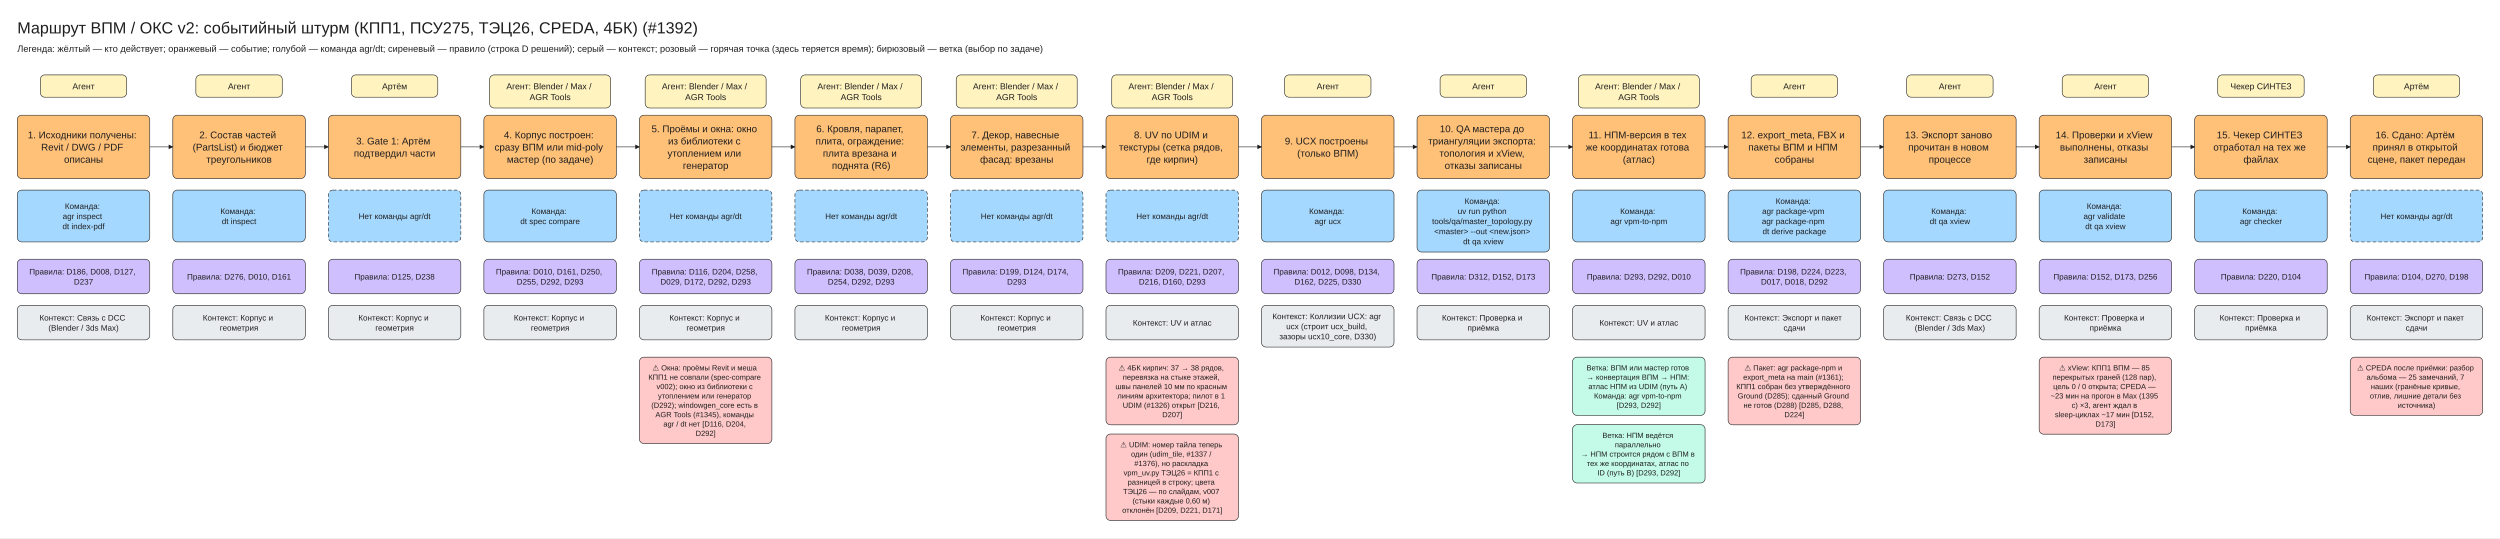
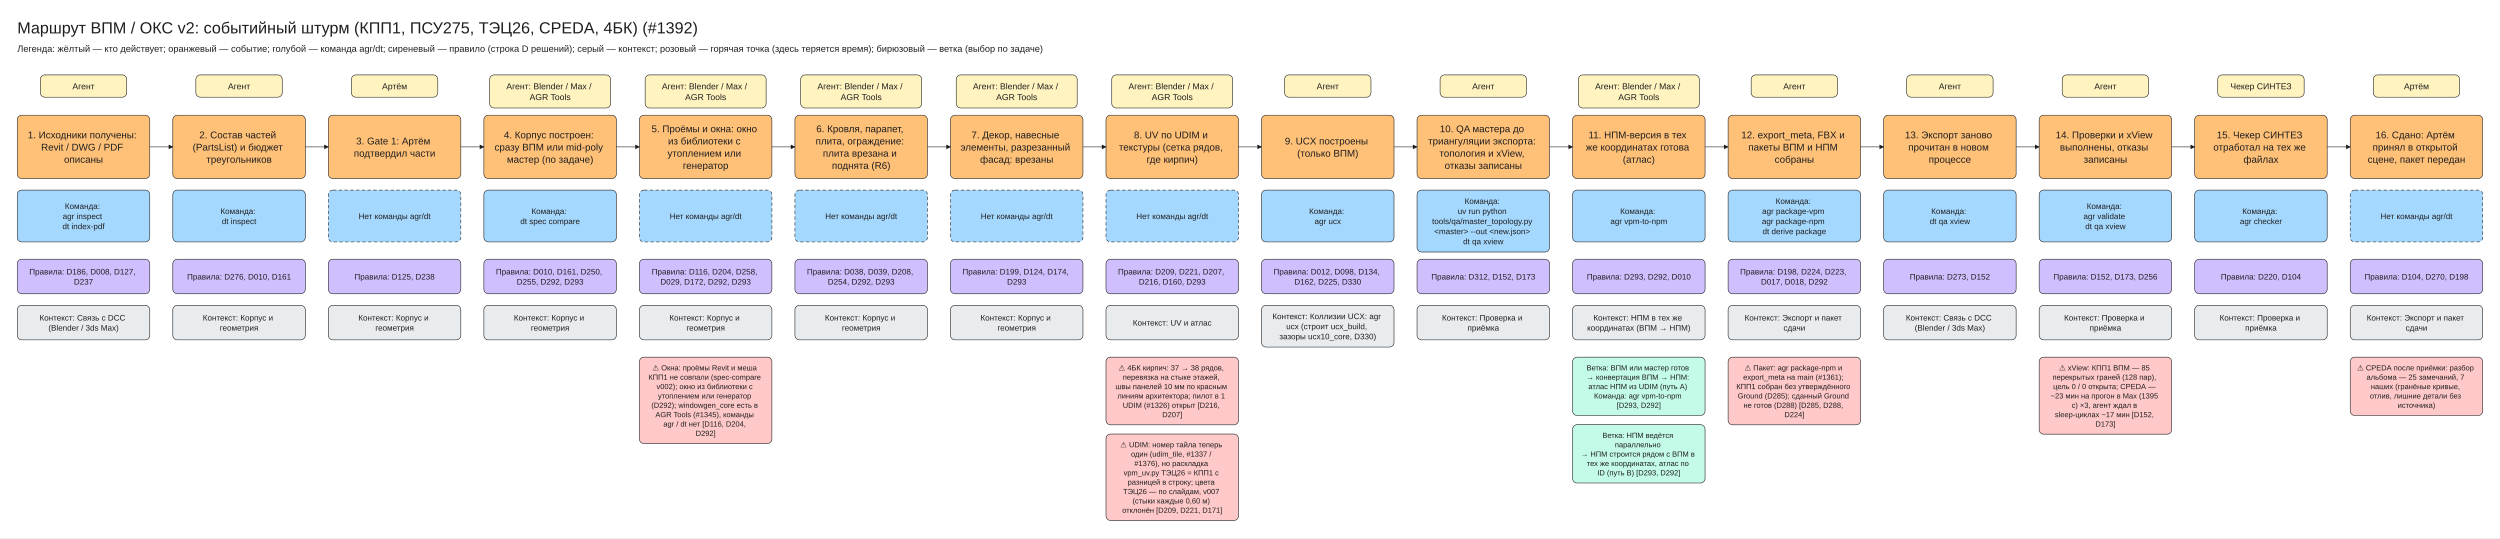
<svg xmlns="http://www.w3.org/2000/svg" viewBox="10 -30 4340 934" width="4340" height="934" font-family="Segoe UI, Arial, sans-serif">
  <defs>
    <marker id="arrow" viewBox="0 0 10 10" refX="9" refY="5" markerWidth="8" markerHeight="8" orient="auto-start-reverse">
      <path d="M0,0 L10,5 L0,10 z" fill="#1e1e1e" />
    </marker>
  </defs>
  <rect x="10" y="-30" width="4340" height="934" fill="#ffffff" />
  <rect x="80" y="100" width="150" height="38.75" rx="8" fill="#fff3bf" stroke="#1e1e1e" />
  <rect x="40" y="170" width="230" height="110" rx="8" fill="#ffc078" stroke="#1e1e1e" />
  <rect x="40" y="300" width="230" height="90" rx="8" fill="#a5d8ff" stroke="#1e1e1e" />
  <rect x="40" y="420" width="230" height="60" rx="8" fill="#d0bfff" stroke="#1e1e1e" />
  <rect x="40" y="500" width="230" height="60" rx="8" fill="#e9ecef" stroke="#1e1e1e" />
  <rect x="350" y="100" width="150" height="38.75" rx="8" fill="#fff3bf" stroke="#1e1e1e" />
  <rect x="310" y="170" width="230" height="110" rx="8" fill="#ffc078" stroke="#1e1e1e" />
  <line x1="270" y1="225.0" x2="310" y2="225.0" stroke="#1e1e1e" marker-end="url(#arrow)" />
  <rect x="310" y="300" width="230" height="90" rx="8" fill="#a5d8ff" stroke="#1e1e1e" />
  <rect x="310" y="420" width="230" height="60" rx="8" fill="#d0bfff" stroke="#1e1e1e" />
  <rect x="310" y="500" width="230" height="60" rx="8" fill="#e9ecef" stroke="#1e1e1e" />
  <rect x="620" y="100" width="150" height="38.75" rx="8" fill="#fff3bf" stroke="#1e1e1e" />
  <rect x="580" y="170" width="230" height="110" rx="8" fill="#ffc078" stroke="#1e1e1e" />
  <line x1="540" y1="225.0" x2="580" y2="225.0" stroke="#1e1e1e" marker-end="url(#arrow)" />
  <rect x="580" y="300" width="230" height="90" rx="8" fill="#a5d8ff" stroke="#1e1e1e" stroke-dasharray="6 4" />
  <rect x="580" y="420" width="230" height="60" rx="8" fill="#d0bfff" stroke="#1e1e1e" />
  <rect x="580" y="500" width="230" height="60" rx="8" fill="#e9ecef" stroke="#1e1e1e" />
  <rect x="860" y="100" width="210" height="57.5" rx="8" fill="#fff3bf" stroke="#1e1e1e" />
  <rect x="850" y="170" width="230" height="110" rx="8" fill="#ffc078" stroke="#1e1e1e" />
  <line x1="810" y1="225.0" x2="850" y2="225.0" stroke="#1e1e1e" marker-end="url(#arrow)" />
  <rect x="850" y="300" width="230" height="90" rx="8" fill="#a5d8ff" stroke="#1e1e1e" />
  <rect x="850" y="420" width="230" height="60" rx="8" fill="#d0bfff" stroke="#1e1e1e" />
  <rect x="850" y="500" width="230" height="60" rx="8" fill="#e9ecef" stroke="#1e1e1e" />
  <rect x="1130" y="100" width="210" height="57.5" rx="8" fill="#fff3bf" stroke="#1e1e1e" />
  <rect x="1120" y="170" width="230" height="110" rx="8" fill="#ffc078" stroke="#1e1e1e" />
  <line x1="1080" y1="225.0" x2="1120" y2="225.0" stroke="#1e1e1e" marker-end="url(#arrow)" />
  <rect x="1120" y="300" width="230" height="90" rx="8" fill="#a5d8ff" stroke="#1e1e1e" stroke-dasharray="6 4" />
  <rect x="1120" y="420" width="230" height="60" rx="8" fill="#d0bfff" stroke="#1e1e1e" />
  <rect x="1120" y="500" width="230" height="60" rx="8" fill="#e9ecef" stroke="#1e1e1e" />
  <rect x="1120" y="590" width="230" height="150.0" rx="8" fill="#ffc9c9" stroke="#1e1e1e" />
  <rect x="1400" y="100" width="210" height="57.5" rx="8" fill="#fff3bf" stroke="#1e1e1e" />
  <rect x="1390" y="170" width="230" height="110" rx="8" fill="#ffc078" stroke="#1e1e1e" />
  <line x1="1350" y1="225.0" x2="1390" y2="225.0" stroke="#1e1e1e" marker-end="url(#arrow)" />
  <rect x="1390" y="300" width="230" height="90" rx="8" fill="#a5d8ff" stroke="#1e1e1e" stroke-dasharray="6 4" />
  <rect x="1390" y="420" width="230" height="60" rx="8" fill="#d0bfff" stroke="#1e1e1e" />
  <rect x="1390" y="500" width="230" height="60" rx="8" fill="#e9ecef" stroke="#1e1e1e" />
  <rect x="1670" y="100" width="210" height="57.5" rx="8" fill="#fff3bf" stroke="#1e1e1e" />
  <rect x="1660" y="170" width="230" height="110" rx="8" fill="#ffc078" stroke="#1e1e1e" />
  <line x1="1620" y1="225.0" x2="1660" y2="225.0" stroke="#1e1e1e" marker-end="url(#arrow)" />
  <rect x="1660" y="300" width="230" height="90" rx="8" fill="#a5d8ff" stroke="#1e1e1e" stroke-dasharray="6 4" />
  <rect x="1660" y="420" width="230" height="60" rx="8" fill="#d0bfff" stroke="#1e1e1e" />
  <rect x="1660" y="500" width="230" height="60" rx="8" fill="#e9ecef" stroke="#1e1e1e" />
  <rect x="1940" y="100" width="210" height="57.5" rx="8" fill="#fff3bf" stroke="#1e1e1e" />
  <rect x="1930" y="170" width="230" height="110" rx="8" fill="#ffc078" stroke="#1e1e1e" />
  <line x1="1890" y1="225.0" x2="1930" y2="225.0" stroke="#1e1e1e" marker-end="url(#arrow)" />
  <rect x="1930" y="300" width="230" height="90" rx="8" fill="#a5d8ff" stroke="#1e1e1e" stroke-dasharray="6 4" />
  <rect x="1930" y="420" width="230" height="60" rx="8" fill="#d0bfff" stroke="#1e1e1e" />
  <rect x="1930" y="500" width="230" height="60" rx="8" fill="#e9ecef" stroke="#1e1e1e" />
  <rect x="1930" y="590" width="230" height="117.5" rx="8" fill="#ffc9c9" stroke="#1e1e1e" />
  <rect x="1930" y="723.5" width="230" height="150.0" rx="8" fill="#ffc9c9" stroke="#1e1e1e" />
  <rect x="2240" y="100" width="150" height="38.75" rx="8" fill="#fff3bf" stroke="#1e1e1e" />
  <rect x="2200" y="170" width="230" height="110" rx="8" fill="#ffc078" stroke="#1e1e1e" />
  <line x1="2160" y1="225.0" x2="2200" y2="225.0" stroke="#1e1e1e" marker-end="url(#arrow)" />
  <rect x="2200" y="300" width="230" height="90" rx="8" fill="#a5d8ff" stroke="#1e1e1e" />
  <rect x="2200" y="420" width="230" height="60" rx="8" fill="#d0bfff" stroke="#1e1e1e" />
  <rect x="2200" y="500" width="230" height="72.5" rx="8" fill="#e9ecef" stroke="#1e1e1e" />
  <rect x="2510" y="100" width="150" height="38.75" rx="8" fill="#fff3bf" stroke="#1e1e1e" />
  <rect x="2470" y="170" width="230" height="110" rx="8" fill="#ffc078" stroke="#1e1e1e" />
  <line x1="2430" y1="225.0" x2="2470" y2="225.0" stroke="#1e1e1e" marker-end="url(#arrow)" />
  <rect x="2470" y="300" width="230" height="107.5" rx="8" fill="#a5d8ff" stroke="#1e1e1e" />
  <rect x="2470" y="420" width="230" height="60" rx="8" fill="#d0bfff" stroke="#1e1e1e" />
  <rect x="2470" y="500" width="230" height="60" rx="8" fill="#e9ecef" stroke="#1e1e1e" />
  <rect x="2750" y="100" width="210" height="57.5" rx="8" fill="#fff3bf" stroke="#1e1e1e" />
  <rect x="2740" y="170" width="230" height="110" rx="8" fill="#ffc078" stroke="#1e1e1e" />
  <line x1="2700" y1="225.0" x2="2740" y2="225.0" stroke="#1e1e1e" marker-end="url(#arrow)" />
  <rect x="2740" y="300" width="230" height="90" rx="8" fill="#a5d8ff" stroke="#1e1e1e" />
  <rect x="2740" y="420" width="230" height="60" rx="8" fill="#d0bfff" stroke="#1e1e1e" />
  <rect x="2740" y="500" width="230" height="60" rx="8" fill="#e9ecef" stroke="#1e1e1e" />
  <rect x="2740" y="590" width="230" height="101.25" rx="8" fill="#c3fae8" stroke="#1e1e1e" />
  <rect x="2740" y="707.25" width="230" height="101.25" rx="8" fill="#c3fae8" stroke="#1e1e1e" />
  <rect x="3050" y="100" width="150" height="38.75" rx="8" fill="#fff3bf" stroke="#1e1e1e" />
  <rect x="3010" y="170" width="230" height="110" rx="8" fill="#ffc078" stroke="#1e1e1e" />
  <line x1="2970" y1="225.0" x2="3010" y2="225.0" stroke="#1e1e1e" marker-end="url(#arrow)" />
  <rect x="3010" y="300" width="230" height="90" rx="8" fill="#a5d8ff" stroke="#1e1e1e" />
  <rect x="3010" y="420" width="230" height="60" rx="8" fill="#d0bfff" stroke="#1e1e1e" />
  <rect x="3010" y="500" width="230" height="60" rx="8" fill="#e9ecef" stroke="#1e1e1e" />
  <rect x="3010" y="590" width="230" height="117.5" rx="8" fill="#ffc9c9" stroke="#1e1e1e" />
  <rect x="3320" y="100" width="150" height="38.75" rx="8" fill="#fff3bf" stroke="#1e1e1e" />
  <rect x="3280" y="170" width="230" height="110" rx="8" fill="#ffc078" stroke="#1e1e1e" />
  <line x1="3240" y1="225.0" x2="3280" y2="225.0" stroke="#1e1e1e" marker-end="url(#arrow)" />
  <rect x="3280" y="300" width="230" height="90" rx="8" fill="#a5d8ff" stroke="#1e1e1e" />
  <rect x="3280" y="420" width="230" height="60" rx="8" fill="#d0bfff" stroke="#1e1e1e" />
  <rect x="3280" y="500" width="230" height="60" rx="8" fill="#e9ecef" stroke="#1e1e1e" />
  <rect x="3590" y="100" width="150" height="38.75" rx="8" fill="#fff3bf" stroke="#1e1e1e" />
  <rect x="3550" y="170" width="230" height="110" rx="8" fill="#ffc078" stroke="#1e1e1e" />
  <line x1="3510" y1="225.0" x2="3550" y2="225.0" stroke="#1e1e1e" marker-end="url(#arrow)" />
  <rect x="3550" y="300" width="230" height="90" rx="8" fill="#a5d8ff" stroke="#1e1e1e" />
  <rect x="3550" y="420" width="230" height="60" rx="8" fill="#d0bfff" stroke="#1e1e1e" />
  <rect x="3550" y="500" width="230" height="60" rx="8" fill="#e9ecef" stroke="#1e1e1e" />
  <rect x="3550" y="590" width="230" height="133.75" rx="8" fill="#ffc9c9" stroke="#1e1e1e" />
  <rect x="3860" y="100" width="150" height="38.75" rx="8" fill="#fff3bf" stroke="#1e1e1e" />
  <rect x="3820" y="170" width="230" height="110" rx="8" fill="#ffc078" stroke="#1e1e1e" />
  <line x1="3780" y1="225.0" x2="3820" y2="225.0" stroke="#1e1e1e" marker-end="url(#arrow)" />
  <rect x="3820" y="300" width="230" height="90" rx="8" fill="#a5d8ff" stroke="#1e1e1e" />
  <rect x="3820" y="420" width="230" height="60" rx="8" fill="#d0bfff" stroke="#1e1e1e" />
  <rect x="3820" y="500" width="230" height="60" rx="8" fill="#e9ecef" stroke="#1e1e1e" />
  <rect x="4130" y="100" width="150" height="38.75" rx="8" fill="#fff3bf" stroke="#1e1e1e" />
  <rect x="4090" y="170" width="230" height="110" rx="8" fill="#ffc078" stroke="#1e1e1e" />
  <line x1="4050" y1="225.0" x2="4090" y2="225.0" stroke="#1e1e1e" marker-end="url(#arrow)" />
  <rect x="4090" y="300" width="230" height="90" rx="8" fill="#a5d8ff" stroke="#1e1e1e" stroke-dasharray="6 4" />
  <rect x="4090" y="420" width="230" height="60" rx="8" fill="#d0bfff" stroke="#1e1e1e" />
  <rect x="4090" y="500" width="230" height="60" rx="8" fill="#e9ecef" stroke="#1e1e1e" />
  <rect x="4090" y="590" width="230" height="101.25" rx="8" fill="#ffc9c9" stroke="#1e1e1e" />
  <text x="40" y="0" font-size="28" text-anchor="start" fill="#1e1e1e">
    <tspan x="40" dy="28">Маршрут ВПМ / ОКС v2: событийный штурм (КПП1, ПСУ275, ТЭЦ26, СРЕDА, 4БК) (#1392)</tspan>
  </text>
  <text x="40" y="44" font-size="16" text-anchor="start" fill="#1e1e1e">
    <tspan x="40" dy="16">Легенда: жёлтый — кто действует; оранжевый — событие; голубой — команда agr/dt; сиреневый — правило (строка D решений); серый — контекст; розовый — горячая точка (здесь теряется время); бирюзовый — ветка (выбор по задаче)</tspan>
  </text>
  <text x="155.0" y="110.0" font-size="15" text-anchor="middle" fill="#1e1e1e">
    <tspan x="155.0" dy="15">Агент</tspan>
  </text>
  <text x="155.0" y="193.12" font-size="17" text-anchor="middle" fill="#1e1e1e">
    <tspan x="155.0" dy="17">1. Исходники получены:</tspan>
    <tspan x="155.0" dy="21.25">Revit / DWG / PDF</tspan>
    <tspan x="155.0" dy="21.25">описаны</tspan>
  </text>
  <text x="155.0" y="318.75" font-size="14" text-anchor="middle" fill="#1e1e1e">
    <tspan x="155.0" dy="14">Команда:</tspan>
    <tspan x="155.0" dy="17.5">agr inspect</tspan>
    <tspan x="155.0" dy="17.5">dt index-pdf</tspan>
  </text>
  <text x="155.0" y="432.5" font-size="14" text-anchor="middle" fill="#1e1e1e">
    <tspan x="155.0" dy="14">Правила: D186, D008, D127,</tspan>
    <tspan x="155.0" dy="17.5">D237</tspan>
  </text>
  <text x="155.0" y="512.5" font-size="14" text-anchor="middle" fill="#1e1e1e">
    <tspan x="155.0" dy="14">Контекст: Связь с DCC</tspan>
    <tspan x="155.0" dy="17.5">(Blender / 3ds Max)</tspan>
  </text>
  <text x="425.0" y="110.0" font-size="15" text-anchor="middle" fill="#1e1e1e">
    <tspan x="425.0" dy="15">Агент</tspan>
  </text>
  <text x="425.0" y="193.12" font-size="17" text-anchor="middle" fill="#1e1e1e">
    <tspan x="425.0" dy="17">2. Состав частей</tspan>
    <tspan x="425.0" dy="21.25">(PartsList) и бюджет</tspan>
    <tspan x="425.0" dy="21.25">треугольников</tspan>
  </text>
  <text x="425.0" y="327.5" font-size="14" text-anchor="middle" fill="#1e1e1e">
    <tspan x="425.0" dy="14">Команда:</tspan>
    <tspan x="425.0" dy="17.5">dt inspect</tspan>
  </text>
  <text x="425.0" y="441.25" font-size="14" text-anchor="middle" fill="#1e1e1e">
    <tspan x="425.0" dy="14">Правила: D276, D010, D161</tspan>
  </text>
  <text x="425.0" y="512.5" font-size="14" text-anchor="middle" fill="#1e1e1e">
    <tspan x="425.0" dy="14">Контекст: Корпус и</tspan>
    <tspan x="425.0" dy="17.5">геометрия</tspan>
  </text>
  <text x="695.0" y="110.0" font-size="15" text-anchor="middle" fill="#1e1e1e">
    <tspan x="695.0" dy="15">Артём</tspan>
  </text>
  <text x="695.0" y="203.75" font-size="17" text-anchor="middle" fill="#1e1e1e">
    <tspan x="695.0" dy="17">3. Gate 1: Артём</tspan>
    <tspan x="695.0" dy="21.25">подтвердил части</tspan>
  </text>
  <text x="695.0" y="336.25" font-size="14" text-anchor="middle" fill="#1e1e1e">
    <tspan x="695.0" dy="14">Нет команды agr/dt</tspan>
  </text>
  <text x="695.0" y="441.25" font-size="14" text-anchor="middle" fill="#1e1e1e">
    <tspan x="695.0" dy="14">Правила: D125, D238</tspan>
  </text>
  <text x="695.0" y="512.5" font-size="14" text-anchor="middle" fill="#1e1e1e">
    <tspan x="695.0" dy="14">Контекст: Корпус и</tspan>
    <tspan x="695.0" dy="17.5">геометрия</tspan>
  </text>
  <text x="965.0" y="110.0" font-size="15" text-anchor="middle" fill="#1e1e1e">
    <tspan x="965.0" dy="15">Агент: Blender / Max /</tspan>
    <tspan x="965.0" dy="18.75">AGR Tools</tspan>
  </text>
  <text x="965.0" y="193.12" font-size="17" text-anchor="middle" fill="#1e1e1e">
    <tspan x="965.0" dy="17">4. Корпус построен:</tspan>
    <tspan x="965.0" dy="21.25">сразу ВПМ или mid-poly</tspan>
    <tspan x="965.0" dy="21.25">мастер (по задаче)</tspan>
  </text>
  <text x="965.0" y="327.5" font-size="14" text-anchor="middle" fill="#1e1e1e">
    <tspan x="965.0" dy="14">Команда:</tspan>
    <tspan x="965.0" dy="17.5">dt spec compare</tspan>
  </text>
  <text x="965.0" y="432.5" font-size="14" text-anchor="middle" fill="#1e1e1e">
    <tspan x="965.0" dy="14">Правила: D010, D161, D250,</tspan>
    <tspan x="965.0" dy="17.5">D255, D292, D293</tspan>
  </text>
  <text x="965.0" y="512.5" font-size="14" text-anchor="middle" fill="#1e1e1e">
    <tspan x="965.0" dy="14">Контекст: Корпус и</tspan>
    <tspan x="965.0" dy="17.5">геометрия</tspan>
  </text>
  <text x="1235.0" y="110.0" font-size="15" text-anchor="middle" fill="#1e1e1e">
    <tspan x="1235.0" dy="15">Агент: Blender / Max /</tspan>
    <tspan x="1235.0" dy="18.75">AGR Tools</tspan>
  </text>
  <text x="1235.0" y="182.5" font-size="17" text-anchor="middle" fill="#1e1e1e">
    <tspan x="1235.0" dy="17">5. Проёмы и окна: окно</tspan>
    <tspan x="1235.0" dy="21.25">из библиотеки с</tspan>
    <tspan x="1235.0" dy="21.25">утоплением или</tspan>
    <tspan x="1235.0" dy="21.25">генератор</tspan>
  </text>
  <text x="1235.0" y="336.25" font-size="14" text-anchor="middle" fill="#1e1e1e">
    <tspan x="1235.0" dy="14">Нет команды agr/dt</tspan>
  </text>
  <text x="1235.0" y="432.5" font-size="14" text-anchor="middle" fill="#1e1e1e">
    <tspan x="1235.0" dy="14">Правила: D116, D204, D258,</tspan>
    <tspan x="1235.0" dy="17.5">D029, D172, D292, D293</tspan>
  </text>
  <text x="1235.0" y="512.5" font-size="14" text-anchor="middle" fill="#1e1e1e">
    <tspan x="1235.0" dy="14">Контекст: Корпус и</tspan>
    <tspan x="1235.0" dy="17.5">геометрия</tspan>
  </text>
  <text x="1235.0" y="600.0" font-size="13" text-anchor="middle" fill="#1e1e1e">
    <tspan x="1235.0" dy="13">⚠ Окна: проёмы Revit и меша</tspan>
    <tspan x="1235.0" dy="16.25">КПП1 не совпали (spec-compare</tspan>
    <tspan x="1235.0" dy="16.25">v002); окно из библиотеки с</tspan>
    <tspan x="1235.0" dy="16.25">утоплением или генератор</tspan>
    <tspan x="1235.0" dy="16.25">(D292); windowgen_core есть в</tspan>
    <tspan x="1235.0" dy="16.25">AGR Tools (#1345), команды</tspan>
    <tspan x="1235.0" dy="16.25">agr / dt нет [D116, D204,</tspan>
    <tspan x="1235.0" dy="16.25">D292]</tspan>
  </text>
  <text x="1505.0" y="110.0" font-size="15" text-anchor="middle" fill="#1e1e1e">
    <tspan x="1505.0" dy="15">Агент: Blender / Max /</tspan>
    <tspan x="1505.0" dy="18.75">AGR Tools</tspan>
  </text>
  <text x="1505.0" y="182.5" font-size="17" text-anchor="middle" fill="#1e1e1e">
    <tspan x="1505.0" dy="17">6. Кровля, парапет,</tspan>
    <tspan x="1505.0" dy="21.25">плита, ограждение:</tspan>
    <tspan x="1505.0" dy="21.25">плита врезана и</tspan>
    <tspan x="1505.0" dy="21.25">поднята (R6)</tspan>
  </text>
  <text x="1505.0" y="336.25" font-size="14" text-anchor="middle" fill="#1e1e1e">
    <tspan x="1505.0" dy="14">Нет команды agr/dt</tspan>
  </text>
  <text x="1505.0" y="432.5" font-size="14" text-anchor="middle" fill="#1e1e1e">
    <tspan x="1505.0" dy="14">Правила: D038, D039, D208,</tspan>
    <tspan x="1505.0" dy="17.5">D254, D292, D293</tspan>
  </text>
  <text x="1505.0" y="512.5" font-size="14" text-anchor="middle" fill="#1e1e1e">
    <tspan x="1505.0" dy="14">Контекст: Корпус и</tspan>
    <tspan x="1505.0" dy="17.5">геометрия</tspan>
  </text>
  <text x="1775.0" y="110.0" font-size="15" text-anchor="middle" fill="#1e1e1e">
    <tspan x="1775.0" dy="15">Агент: Blender / Max /</tspan>
    <tspan x="1775.0" dy="18.75">AGR Tools</tspan>
  </text>
  <text x="1775.0" y="193.12" font-size="17" text-anchor="middle" fill="#1e1e1e">
    <tspan x="1775.0" dy="17">7. Декор, навесные</tspan>
    <tspan x="1775.0" dy="21.25">элементы, разрезанный</tspan>
    <tspan x="1775.0" dy="21.25">фасад: врезаны</tspan>
  </text>
  <text x="1775.0" y="336.25" font-size="14" text-anchor="middle" fill="#1e1e1e">
    <tspan x="1775.0" dy="14">Нет команды agr/dt</tspan>
  </text>
  <text x="1775.0" y="432.5" font-size="14" text-anchor="middle" fill="#1e1e1e">
    <tspan x="1775.0" dy="14">Правила: D199, D124, D174,</tspan>
    <tspan x="1775.0" dy="17.5">D293</tspan>
  </text>
  <text x="1775.0" y="512.5" font-size="14" text-anchor="middle" fill="#1e1e1e">
    <tspan x="1775.0" dy="14">Контекст: Корпус и</tspan>
    <tspan x="1775.0" dy="17.5">геометрия</tspan>
  </text>
  <text x="2045.0" y="110.0" font-size="15" text-anchor="middle" fill="#1e1e1e">
    <tspan x="2045.0" dy="15">Агент: Blender / Max /</tspan>
    <tspan x="2045.0" dy="18.75">AGR Tools</tspan>
  </text>
  <text x="2045.0" y="193.12" font-size="17" text-anchor="middle" fill="#1e1e1e">
    <tspan x="2045.0" dy="17">8. UV по UDIM и</tspan>
    <tspan x="2045.0" dy="21.25">текстуры (сетка рядов,</tspan>
    <tspan x="2045.0" dy="21.25">где кирпич)</tspan>
  </text>
  <text x="2045.0" y="336.25" font-size="14" text-anchor="middle" fill="#1e1e1e">
    <tspan x="2045.0" dy="14">Нет команды agr/dt</tspan>
  </text>
  <text x="2045.0" y="432.5" font-size="14" text-anchor="middle" fill="#1e1e1e">
    <tspan x="2045.0" dy="14">Правила: D209, D221, D207,</tspan>
    <tspan x="2045.0" dy="17.5">D216, D160, D293</tspan>
  </text>
  <text x="2045.0" y="521.25" font-size="14" text-anchor="middle" fill="#1e1e1e">
    <tspan x="2045.0" dy="14">Контекст: UV и атлас</tspan>
  </text>
  <text x="2045.0" y="600.0" font-size="13" text-anchor="middle" fill="#1e1e1e">
    <tspan x="2045.0" dy="13">⚠ 4БК кирпич: 37 → 38 рядов,</tspan>
    <tspan x="2045.0" dy="16.25">перевязка на стыке этажей,</tspan>
    <tspan x="2045.0" dy="16.25">швы панелей 10 мм по красным</tspan>
    <tspan x="2045.0" dy="16.25">линиям архитектора; пилот в 1</tspan>
    <tspan x="2045.0" dy="16.25">UDIM (#1326) открыт [D216,</tspan>
    <tspan x="2045.0" dy="16.25">D207]</tspan>
  </text>
  <text x="2045.0" y="733.5" font-size="13" text-anchor="middle" fill="#1e1e1e">
    <tspan x="2045.0" dy="13">⚠ UDIM: номер тайла теперь</tspan>
    <tspan x="2045.0" dy="16.25">один (udim_tile, #1337 /</tspan>
    <tspan x="2045.0" dy="16.25">#1376), но раскладка</tspan>
    <tspan x="2045.0" dy="16.25">vpm_uv.py ТЭЦ26 = КПП1 с</tspan>
    <tspan x="2045.0" dy="16.25">разницей в строку; цвета</tspan>
    <tspan x="2045.0" dy="16.25">ТЭЦ26 — по слайдам, v007</tspan>
    <tspan x="2045.0" dy="16.25">(стыки каждые 0,60 м)</tspan>
    <tspan x="2045.0" dy="16.25">отклонён [D209, D221, D171]</tspan>
  </text>
  <text x="2315.0" y="110.0" font-size="15" text-anchor="middle" fill="#1e1e1e">
    <tspan x="2315.0" dy="15">Агент</tspan>
  </text>
  <text x="2315.0" y="203.75" font-size="17" text-anchor="middle" fill="#1e1e1e">
    <tspan x="2315.0" dy="17">9. UCX построены</tspan>
    <tspan x="2315.0" dy="21.25">(только ВПМ)</tspan>
  </text>
  <text x="2315.0" y="327.5" font-size="14" text-anchor="middle" fill="#1e1e1e">
    <tspan x="2315.0" dy="14">Команда:</tspan>
    <tspan x="2315.0" dy="17.5">agr ucx</tspan>
  </text>
  <text x="2315.0" y="432.5" font-size="14" text-anchor="middle" fill="#1e1e1e">
    <tspan x="2315.0" dy="14">Правила: D012, D098, D134,</tspan>
    <tspan x="2315.0" dy="17.5">D162, D225, D330</tspan>
  </text>
  <text x="2315.0" y="510.0" font-size="14" text-anchor="middle" fill="#1e1e1e">
    <tspan x="2315.0" dy="14">Контекст: Коллизии UCX: agr</tspan>
    <tspan x="2315.0" dy="17.5">ucx (строит ucx_build,</tspan>
    <tspan x="2315.0" dy="17.5">зазоры ucx10_core, D330)</tspan>
  </text>
  <text x="2585.0" y="110.0" font-size="15" text-anchor="middle" fill="#1e1e1e">
    <tspan x="2585.0" dy="15">Агент</tspan>
  </text>
  <text x="2585.0" y="182.5" font-size="17" text-anchor="middle" fill="#1e1e1e">
    <tspan x="2585.0" dy="17">10. QA мастера до</tspan>
    <tspan x="2585.0" dy="21.25">триангуляции экспорта:</tspan>
    <tspan x="2585.0" dy="21.25">топология и xView,</tspan>
    <tspan x="2585.0" dy="21.25">отказы записаны</tspan>
  </text>
  <text x="2585.0" y="310.0" font-size="14" text-anchor="middle" fill="#1e1e1e">
    <tspan x="2585.0" dy="14">Команда:</tspan>
    <tspan x="2585.0" dy="17.5">uv run python</tspan>
    <tspan x="2585.0" dy="17.5">tools/qa/master_topology.py</tspan>
    <tspan x="2585.0" dy="17.5">&lt;master&gt; --out &lt;new.json&gt;</tspan>
    <tspan x="2585.0" dy="17.5">dt qa xview</tspan>
  </text>
  <text x="2585.0" y="441.25" font-size="14" text-anchor="middle" fill="#1e1e1e">
    <tspan x="2585.0" dy="14">Правила: D312, D152, D173</tspan>
  </text>
  <text x="2585.0" y="512.5" font-size="14" text-anchor="middle" fill="#1e1e1e">
    <tspan x="2585.0" dy="14">Контекст: Проверка и</tspan>
    <tspan x="2585.0" dy="17.5">приёмка</tspan>
  </text>
  <text x="2855.0" y="110.0" font-size="15" text-anchor="middle" fill="#1e1e1e">
    <tspan x="2855.0" dy="15">Агент: Blender / Max /</tspan>
    <tspan x="2855.0" dy="18.75">AGR Tools</tspan>
  </text>
  <text x="2855.0" y="193.12" font-size="17" text-anchor="middle" fill="#1e1e1e">
    <tspan x="2855.0" dy="17">11. НПМ-версия в тех</tspan>
    <tspan x="2855.0" dy="21.25">же координатах готова</tspan>
    <tspan x="2855.0" dy="21.25">(атлас)</tspan>
  </text>
  <text x="2855.0" y="327.5" font-size="14" text-anchor="middle" fill="#1e1e1e">
    <tspan x="2855.0" dy="14">Команда:</tspan>
    <tspan x="2855.0" dy="17.5">agr vpm-to-npm</tspan>
  </text>
  <text x="2855.0" y="441.25" font-size="14" text-anchor="middle" fill="#1e1e1e">
    <tspan x="2855.0" dy="14">Правила: D293, D292, D010</tspan>
  </text>
-   <text x="2855.0" y="521.25" font-size="14" text-anchor="middle" fill="#1e1e1e">
-     <tspan x="2855.0" dy="14">Контекст: UV и атлас</tspan>
+   <text x="2855.0" y="512.5" font-size="14" text-anchor="middle" fill="#1e1e1e">
+     <tspan x="2855.0" dy="14">Контекст: НПМ в тех же</tspan>
+     <tspan x="2855.0" dy="17.5">координатах (ВПМ → НПМ)</tspan>
  </text>
  <text x="2855.0" y="600.0" font-size="13" text-anchor="middle" fill="#1e1e1e">
    <tspan x="2855.0" dy="13">Ветка: ВПМ или мастер готов</tspan>
    <tspan x="2855.0" dy="16.25">→ конвертация ВПМ → НПМ:</tspan>
    <tspan x="2855.0" dy="16.25">атлас НПМ из UDIM (путь A)</tspan>
    <tspan x="2855.0" dy="16.25">Команда: agr vpm-to-npm</tspan>
    <tspan x="2855.0" dy="16.25">[D293, D292]</tspan>
  </text>
  <text x="2855.0" y="717.25" font-size="13" text-anchor="middle" fill="#1e1e1e">
    <tspan x="2855.0" dy="13">Ветка: НПМ ведётся</tspan>
    <tspan x="2855.0" dy="16.25">параллельно</tspan>
    <tspan x="2855.0" dy="16.25">→ НПМ строится рядом с ВПМ в</tspan>
    <tspan x="2855.0" dy="16.25">тех же координатах, атлас по</tspan>
    <tspan x="2855.0" dy="16.25">ID (путь B) [D293, D292]</tspan>
  </text>
  <text x="3125.0" y="110.0" font-size="15" text-anchor="middle" fill="#1e1e1e">
    <tspan x="3125.0" dy="15">Агент</tspan>
  </text>
  <text x="3125.0" y="193.12" font-size="17" text-anchor="middle" fill="#1e1e1e">
    <tspan x="3125.0" dy="17">12. export_meta, FBX и</tspan>
    <tspan x="3125.0" dy="21.25">пакеты ВПМ и НПМ</tspan>
    <tspan x="3125.0" dy="21.25">собраны</tspan>
  </text>
  <text x="3125.0" y="310.0" font-size="14" text-anchor="middle" fill="#1e1e1e">
    <tspan x="3125.0" dy="14">Команда:</tspan>
    <tspan x="3125.0" dy="17.5">agr package-vpm</tspan>
    <tspan x="3125.0" dy="17.5">agr package-npm</tspan>
    <tspan x="3125.0" dy="17.5">dt derive package</tspan>
  </text>
  <text x="3125.0" y="432.5" font-size="14" text-anchor="middle" fill="#1e1e1e">
    <tspan x="3125.0" dy="14">Правила: D198, D224, D223,</tspan>
    <tspan x="3125.0" dy="17.5">D017, D018, D292</tspan>
  </text>
  <text x="3125.0" y="512.5" font-size="14" text-anchor="middle" fill="#1e1e1e">
    <tspan x="3125.0" dy="14">Контекст: Экспорт и пакет</tspan>
    <tspan x="3125.0" dy="17.5">сдачи</tspan>
  </text>
  <text x="3125.0" y="600.0" font-size="13" text-anchor="middle" fill="#1e1e1e">
    <tspan x="3125.0" dy="13">⚠ Пакет: agr package-npm и</tspan>
    <tspan x="3125.0" dy="16.25">export_meta на main (#1361);</tspan>
    <tspan x="3125.0" dy="16.25">КПП1 собран без утверждённого</tspan>
    <tspan x="3125.0" dy="16.25">Ground (D285); сданный Ground</tspan>
    <tspan x="3125.0" dy="16.25">не готов (D288) [D285, D288,</tspan>
    <tspan x="3125.0" dy="16.25">D224]</tspan>
  </text>
  <text x="3395.0" y="110.0" font-size="15" text-anchor="middle" fill="#1e1e1e">
    <tspan x="3395.0" dy="15">Агент</tspan>
  </text>
  <text x="3395.0" y="193.12" font-size="17" text-anchor="middle" fill="#1e1e1e">
    <tspan x="3395.0" dy="17">13. Экспорт заново</tspan>
    <tspan x="3395.0" dy="21.25">прочитан в новом</tspan>
    <tspan x="3395.0" dy="21.25">процессе</tspan>
  </text>
  <text x="3395.0" y="327.5" font-size="14" text-anchor="middle" fill="#1e1e1e">
    <tspan x="3395.0" dy="14">Команда:</tspan>
    <tspan x="3395.0" dy="17.5">dt qa xview</tspan>
  </text>
  <text x="3395.0" y="441.25" font-size="14" text-anchor="middle" fill="#1e1e1e">
    <tspan x="3395.0" dy="14">Правила: D273, D152</tspan>
  </text>
  <text x="3395.0" y="512.5" font-size="14" text-anchor="middle" fill="#1e1e1e">
    <tspan x="3395.0" dy="14">Контекст: Связь с DCC</tspan>
    <tspan x="3395.0" dy="17.5">(Blender / 3ds Max)</tspan>
  </text>
  <text x="3665.0" y="110.0" font-size="15" text-anchor="middle" fill="#1e1e1e">
    <tspan x="3665.0" dy="15">Агент</tspan>
  </text>
  <text x="3665.0" y="193.12" font-size="17" text-anchor="middle" fill="#1e1e1e">
    <tspan x="3665.0" dy="17">14. Проверки и xView</tspan>
    <tspan x="3665.0" dy="21.25">выполнены, отказы</tspan>
    <tspan x="3665.0" dy="21.25">записаны</tspan>
  </text>
  <text x="3665.0" y="318.75" font-size="14" text-anchor="middle" fill="#1e1e1e">
    <tspan x="3665.0" dy="14">Команда:</tspan>
    <tspan x="3665.0" dy="17.5">agr validate</tspan>
    <tspan x="3665.0" dy="17.5">dt qa xview</tspan>
  </text>
  <text x="3665.0" y="441.25" font-size="14" text-anchor="middle" fill="#1e1e1e">
    <tspan x="3665.0" dy="14">Правила: D152, D173, D256</tspan>
  </text>
  <text x="3665.0" y="512.5" font-size="14" text-anchor="middle" fill="#1e1e1e">
    <tspan x="3665.0" dy="14">Контекст: Проверка и</tspan>
    <tspan x="3665.0" dy="17.5">приёмка</tspan>
  </text>
  <text x="3665.0" y="600.0" font-size="13" text-anchor="middle" fill="#1e1e1e">
    <tspan x="3665.0" dy="13">⚠ xView: КПП1 ВПМ — 85</tspan>
    <tspan x="3665.0" dy="16.25">перекрытых граней (128 пар),</tspan>
    <tspan x="3665.0" dy="16.25">цель 0 / 0 открыта; СРЕDА —</tspan>
    <tspan x="3665.0" dy="16.25">~23 мин на прогон в Max (1395</tspan>
    <tspan x="3665.0" dy="16.25">с) ×3, агент ждал в</tspan>
    <tspan x="3665.0" dy="16.25">sleep-циклах ~17 мин [D152,</tspan>
    <tspan x="3665.0" dy="16.25">D173]</tspan>
  </text>
  <text x="3935.0" y="110.0" font-size="15" text-anchor="middle" fill="#1e1e1e">
    <tspan x="3935.0" dy="15">Чекер СИНТЕЗ</tspan>
  </text>
  <text x="3935.0" y="193.12" font-size="17" text-anchor="middle" fill="#1e1e1e">
    <tspan x="3935.0" dy="17">15. Чекер СИНТЕЗ</tspan>
    <tspan x="3935.0" dy="21.25">отработал на тех же</tspan>
    <tspan x="3935.0" dy="21.25">файлах</tspan>
  </text>
  <text x="3935.0" y="327.5" font-size="14" text-anchor="middle" fill="#1e1e1e">
    <tspan x="3935.0" dy="14">Команда:</tspan>
    <tspan x="3935.0" dy="17.5">agr checker</tspan>
  </text>
  <text x="3935.0" y="441.25" font-size="14" text-anchor="middle" fill="#1e1e1e">
    <tspan x="3935.0" dy="14">Правила: D220, D104</tspan>
  </text>
  <text x="3935.0" y="512.5" font-size="14" text-anchor="middle" fill="#1e1e1e">
    <tspan x="3935.0" dy="14">Контекст: Проверка и</tspan>
    <tspan x="3935.0" dy="17.5">приёмка</tspan>
  </text>
  <text x="4205.0" y="110.0" font-size="15" text-anchor="middle" fill="#1e1e1e">
    <tspan x="4205.0" dy="15">Артём</tspan>
  </text>
  <text x="4205.0" y="193.12" font-size="17" text-anchor="middle" fill="#1e1e1e">
    <tspan x="4205.0" dy="17">16. Сдано: Артём</tspan>
    <tspan x="4205.0" dy="21.25">принял в открытой</tspan>
    <tspan x="4205.0" dy="21.25">сцене, пакет передан</tspan>
  </text>
  <text x="4205.0" y="336.25" font-size="14" text-anchor="middle" fill="#1e1e1e">
    <tspan x="4205.0" dy="14">Нет команды agr/dt</tspan>
  </text>
  <text x="4205.0" y="441.25" font-size="14" text-anchor="middle" fill="#1e1e1e">
    <tspan x="4205.0" dy="14">Правила: D104, D270, D198</tspan>
  </text>
  <text x="4205.0" y="512.5" font-size="14" text-anchor="middle" fill="#1e1e1e">
    <tspan x="4205.0" dy="14">Контекст: Экспорт и пакет</tspan>
    <tspan x="4205.0" dy="17.5">сдачи</tspan>
  </text>
  <text x="4205.0" y="600.0" font-size="13" text-anchor="middle" fill="#1e1e1e">
    <tspan x="4205.0" dy="13">⚠ СРЕDА после приёмки: разбор</tspan>
    <tspan x="4205.0" dy="16.25">альбома — 25 замечаний, 7</tspan>
    <tspan x="4205.0" dy="16.25">наших (гранёные кривые,</tspan>
    <tspan x="4205.0" dy="16.25">отлив, лишние детали без</tspan>
    <tspan x="4205.0" dy="16.25">источника)</tspan>
  </text>
</svg>
